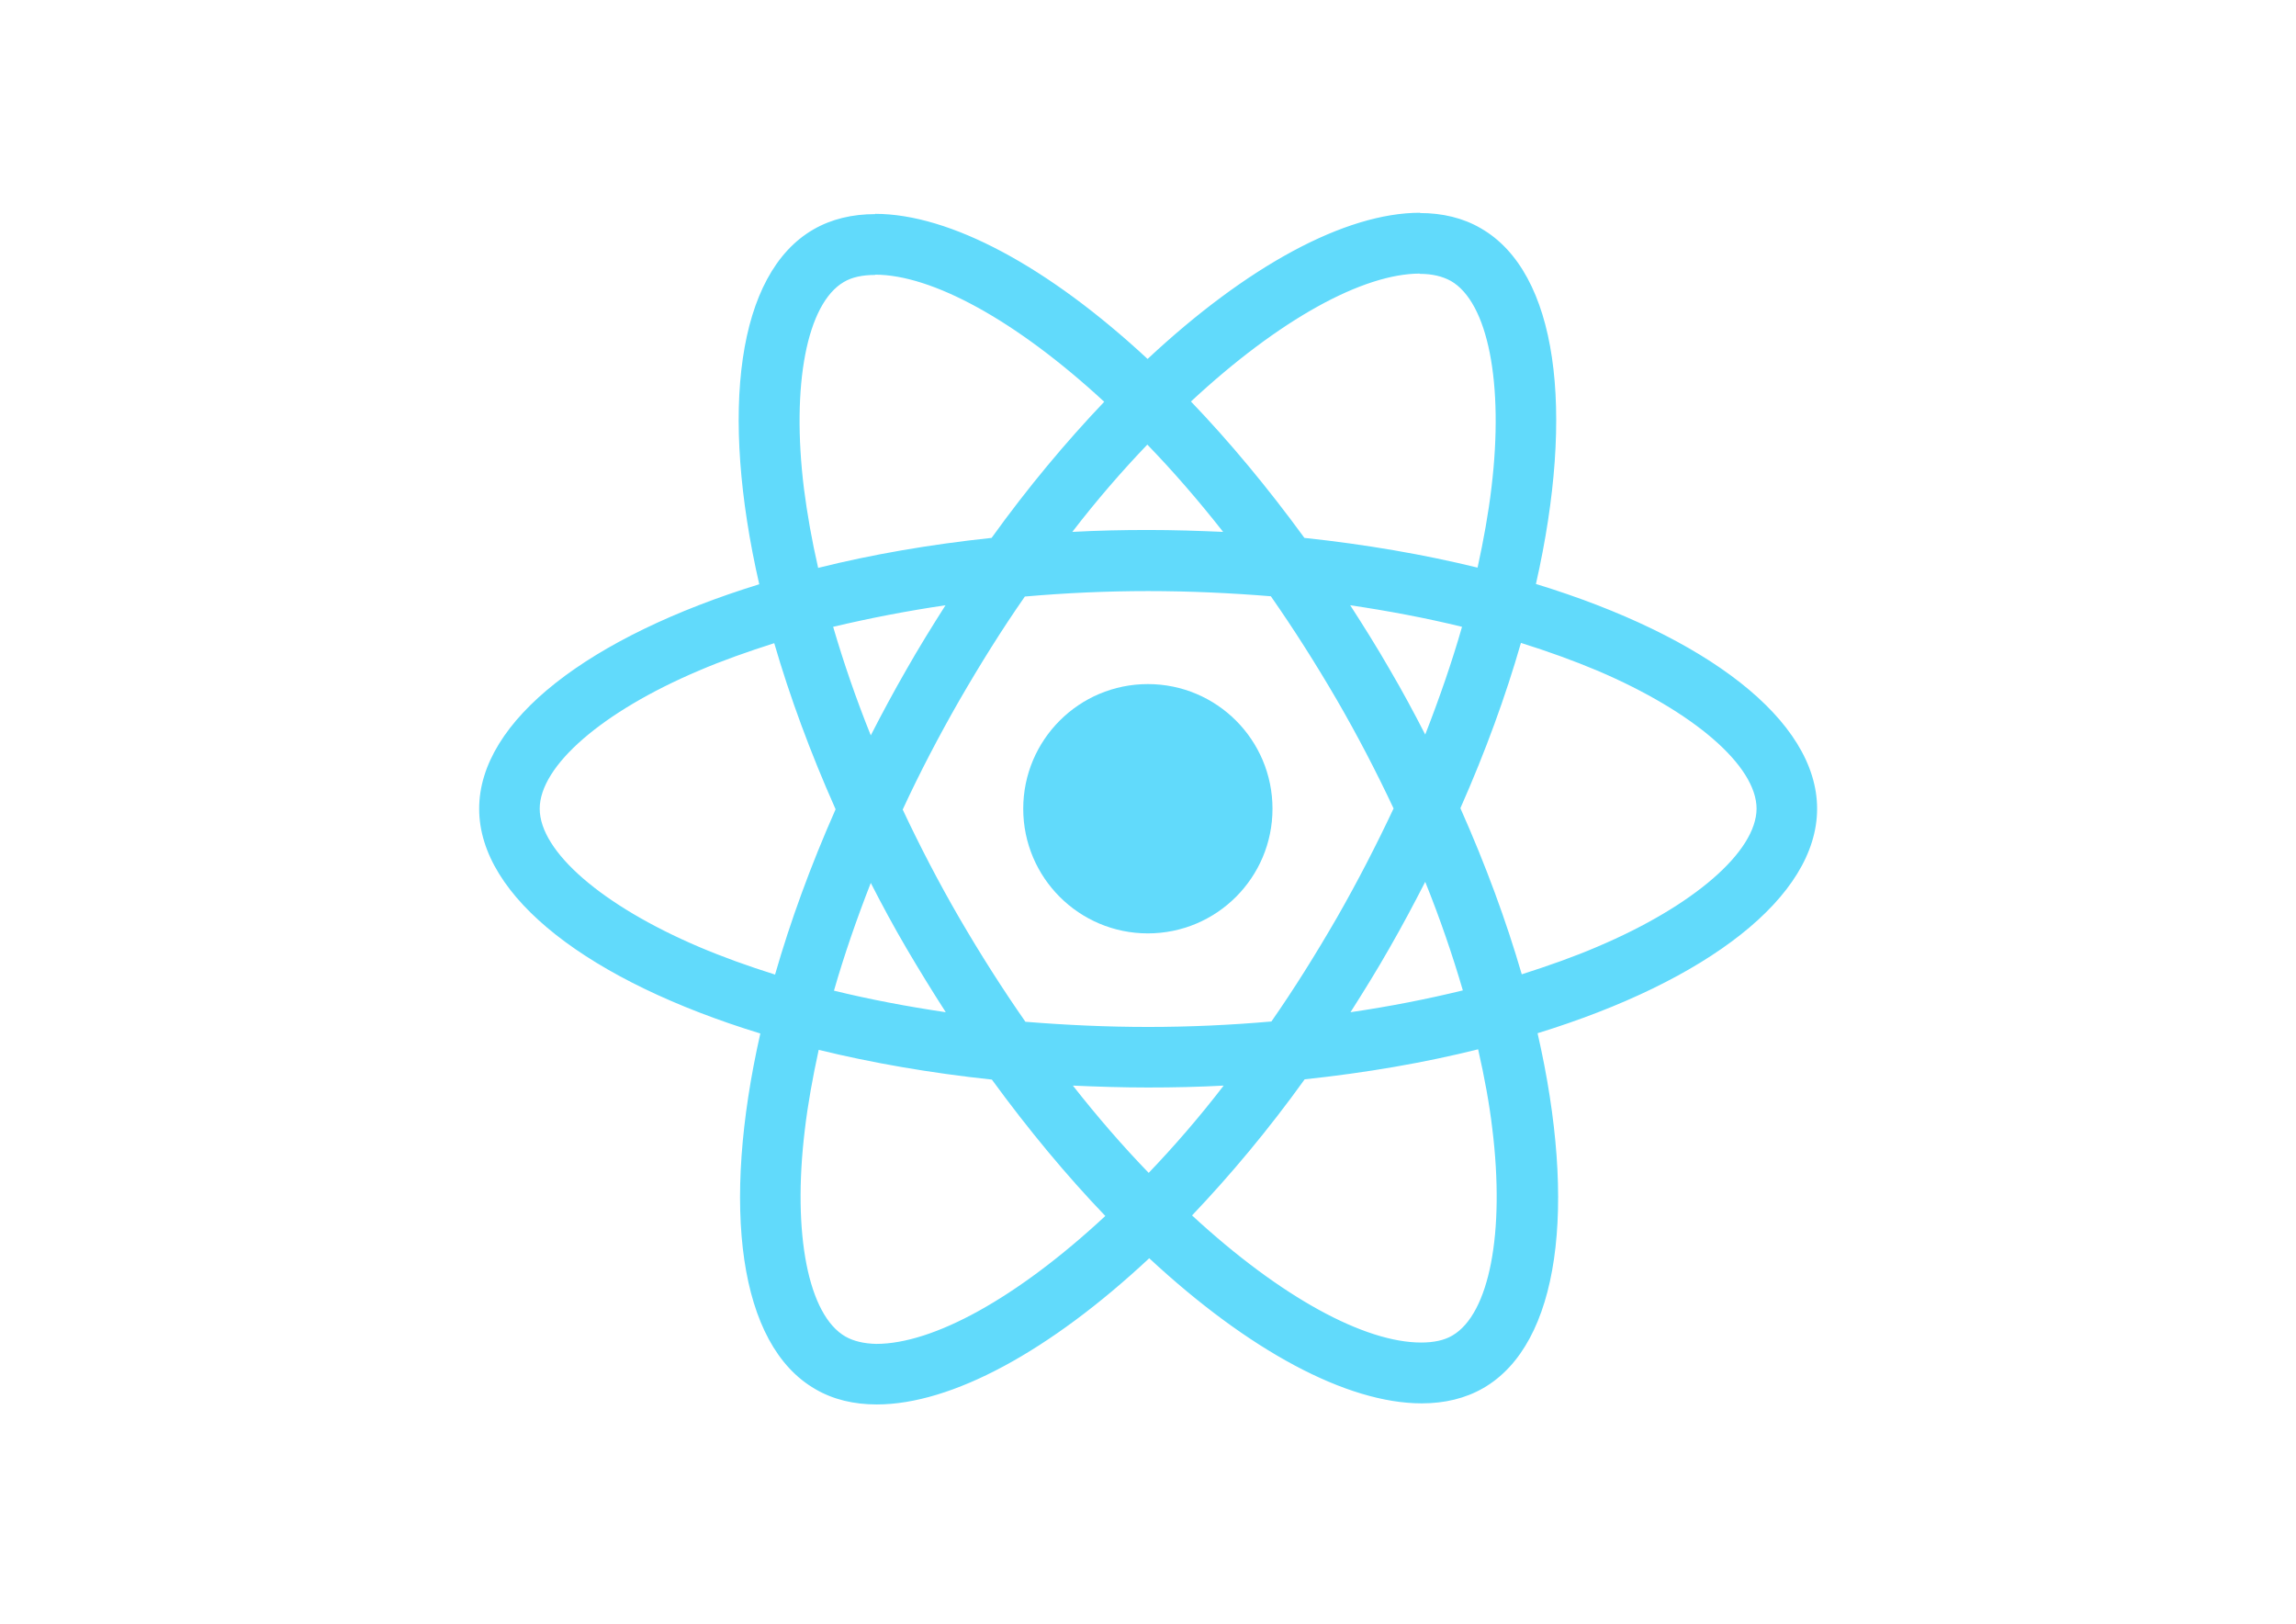
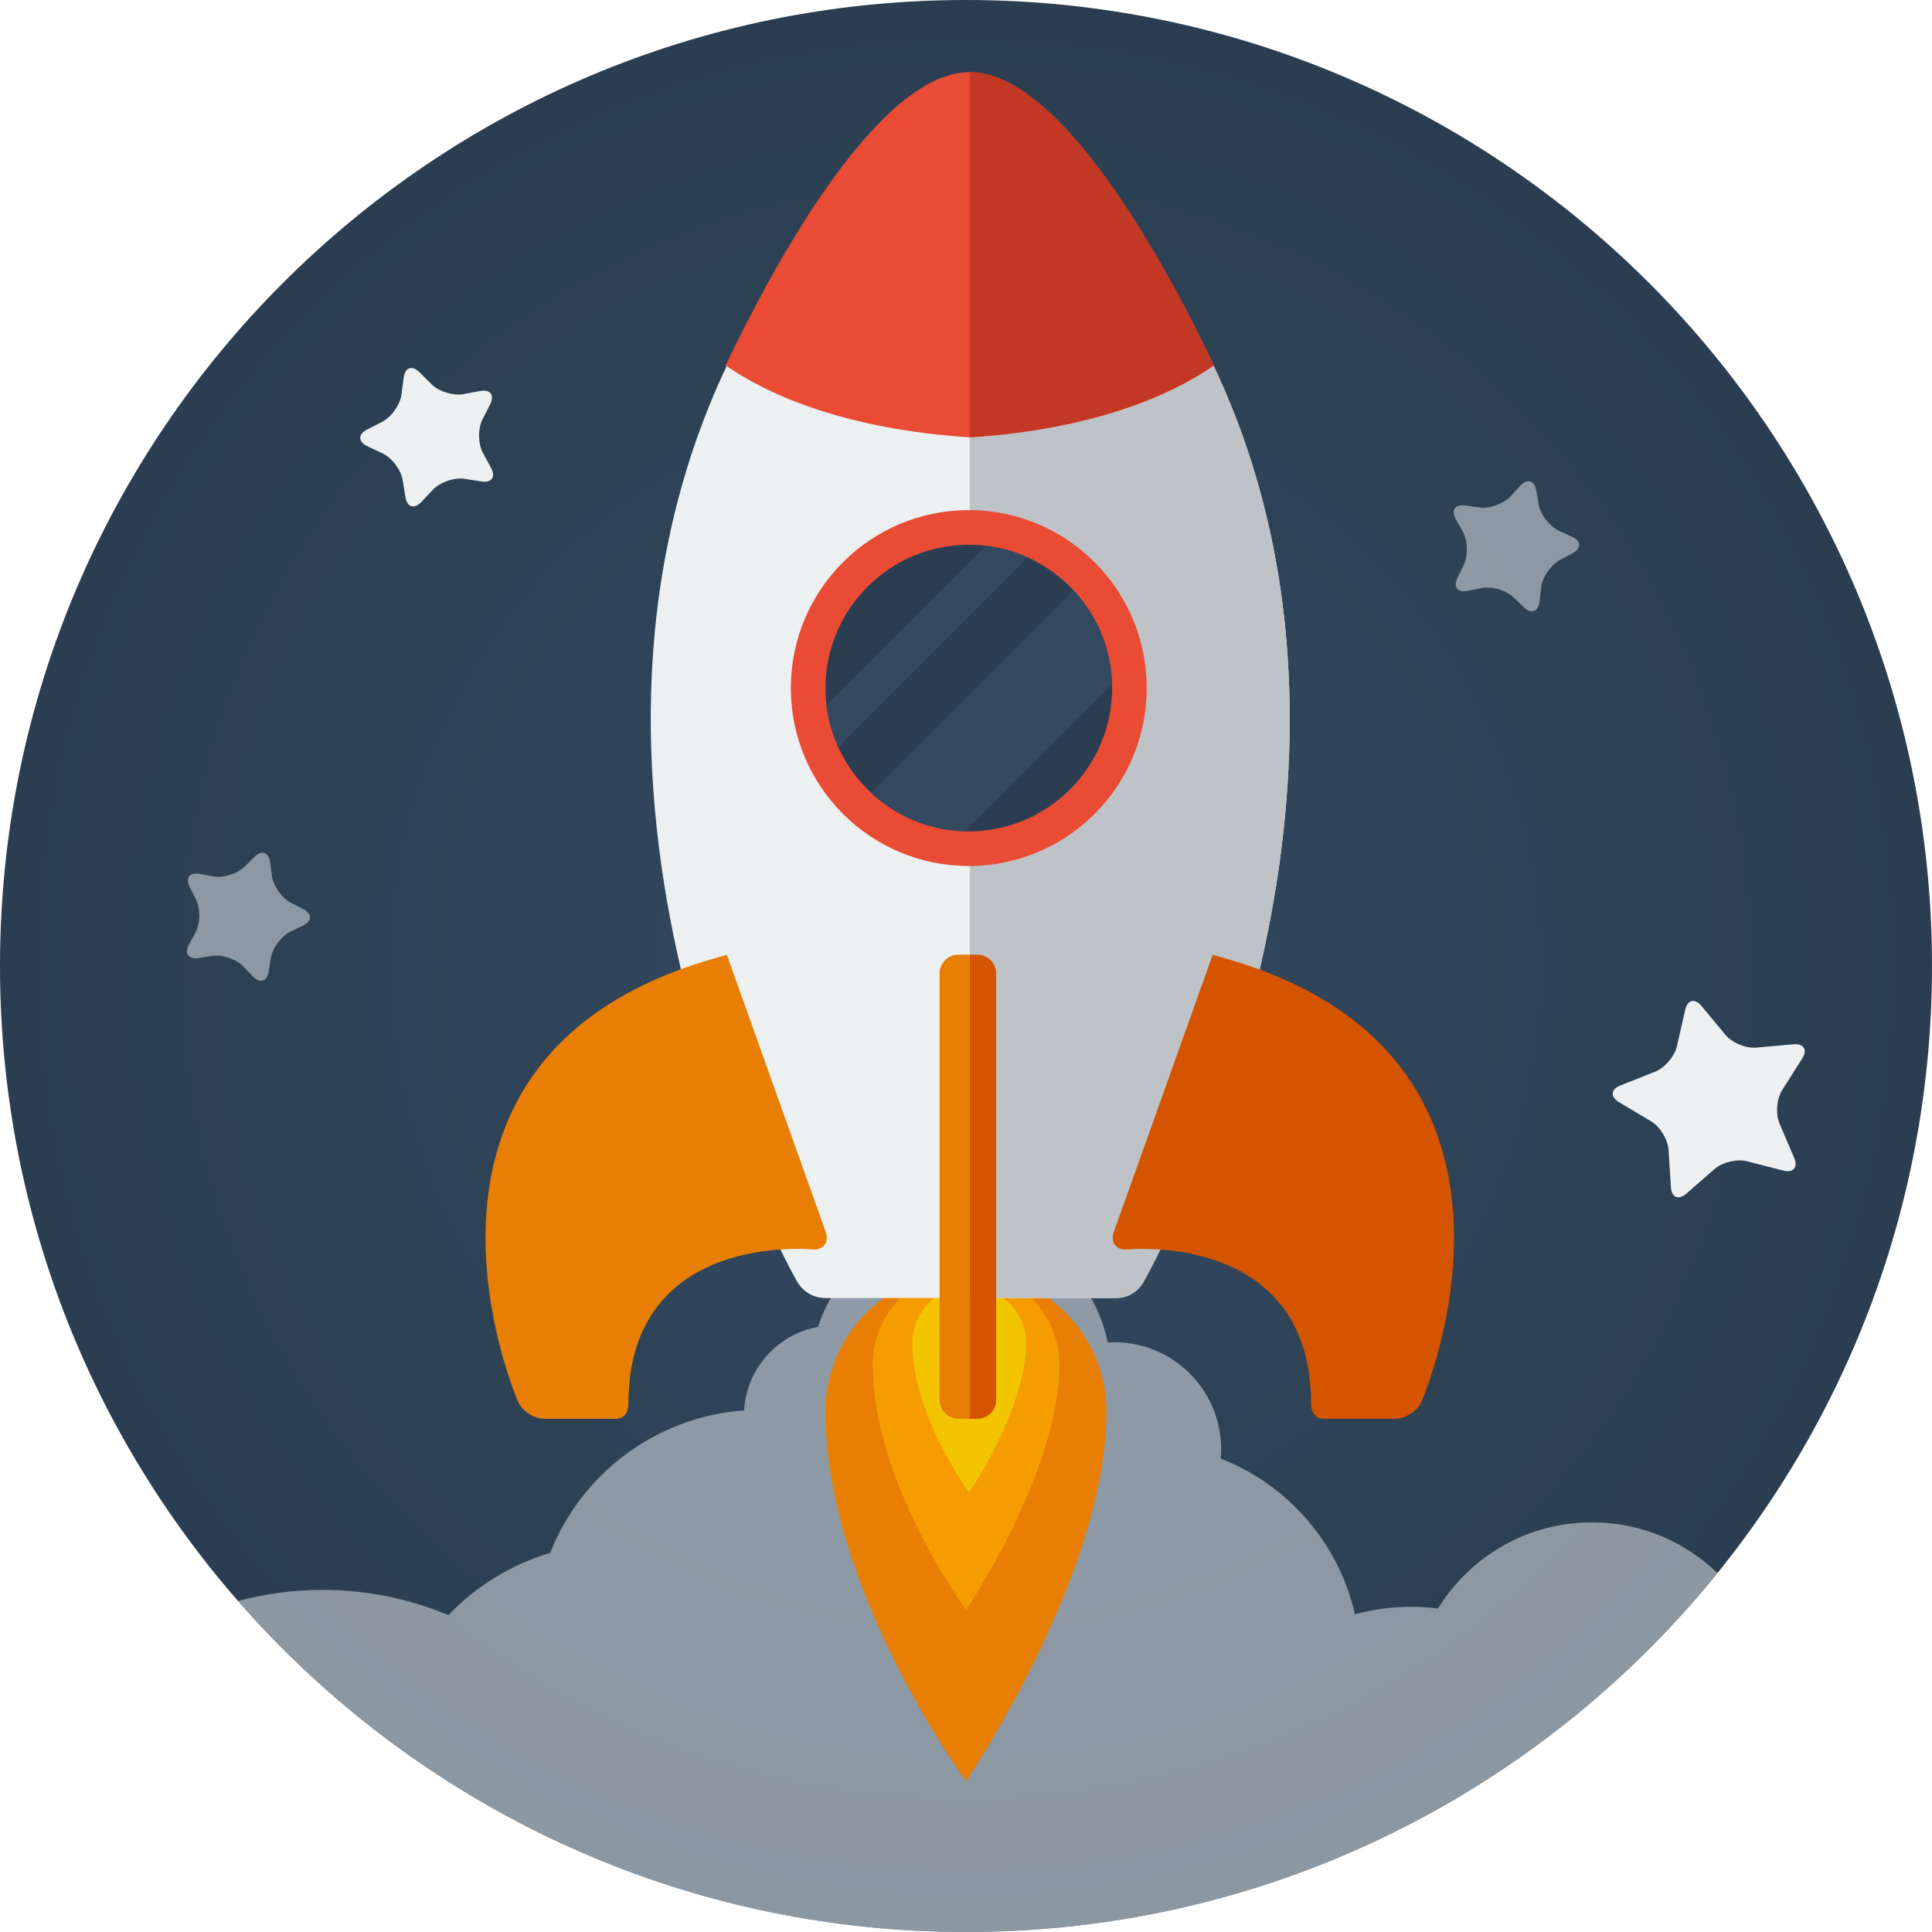
- <svg xmlns="http://www.w3.org/2000/svg" viewBox="0 0 841.9 595.3">
-   <g fill="#61DAFB">
-     <path d="M666.3 296.5c0-32.5-40.7-63.3-103.1-82.4 14.4-63.6 8-114.2-20.2-130.4-6.5-3.8-14.1-5.6-22.4-5.6v22.3c4.6 0 8.3.9 11.4 2.6 13.6 7.8 19.5 37.5 14.9 75.7-1.1 9.4-2.9 19.3-5.1 29.4-19.6-4.8-41-8.5-63.5-10.9-13.5-18.5-27.5-35.3-41.6-50 32.6-30.3 63.2-46.9 84-46.9V78c-27.5 0-63.5 19.6-99.9 53.6-36.4-33.8-72.4-53.2-99.9-53.2v22.3c20.7 0 51.4 16.5 84 46.6-14 14.7-28 31.4-41.3 49.9-22.6 2.4-44 6.1-63.6 11-2.3-10-4-19.7-5.2-29-4.7-38.2 1.1-67.9 14.6-75.8 3-1.8 6.9-2.6 11.5-2.6V78.5c-8.4 0-16 1.8-22.6 5.6-28.1 16.2-34.4 66.7-19.9 130.1-62.2 19.2-102.7 49.9-102.7 82.3 0 32.5 40.7 63.3 103.1 82.4-14.4 63.6-8 114.2 20.2 130.4 6.5 3.8 14.1 5.6 22.5 5.6 27.5 0 63.5-19.6 99.9-53.6 36.4 33.8 72.4 53.2 99.9 53.2 8.4 0 16-1.8 22.6-5.6 28.1-16.2 34.4-66.7 19.9-130.1 62-19.1 102.5-49.9 102.5-82.3zm-130.2-66.7c-3.7 12.9-8.3 26.2-13.5 39.5-4.1-8-8.4-16-13.1-24-4.6-8-9.5-15.8-14.4-23.4 14.2 2.1 27.9 4.7 41 7.9zm-45.8 106.5c-7.8 13.5-15.8 26.3-24.1 38.2-14.9 1.3-30 2-45.2 2-15.1 0-30.2-.7-45-1.9-8.3-11.9-16.4-24.6-24.2-38-7.6-13.1-14.5-26.4-20.8-39.8 6.2-13.4 13.2-26.8 20.7-39.9 7.8-13.5 15.8-26.3 24.1-38.2 14.9-1.3 30-2 45.2-2 15.1 0 30.2.7 45 1.9 8.3 11.9 16.4 24.6 24.2 38 7.6 13.1 14.5 26.4 20.8 39.8-6.3 13.4-13.2 26.8-20.7 39.9zm32.3-13c5.4 13.4 10 26.8 13.8 39.8-13.1 3.2-26.9 5.9-41.2 8 4.9-7.7 9.8-15.6 14.4-23.7 4.6-8 8.9-16.1 13-24.1zM421.2 430c-9.3-9.6-18.6-20.3-27.8-32 9 .4 18.2.7 27.5.7 9.4 0 18.7-.2 27.8-.7-9 11.7-18.3 22.4-27.5 32zm-74.4-58.9c-14.2-2.1-27.9-4.7-41-7.9 3.7-12.9 8.3-26.2 13.5-39.5 4.1 8 8.4 16 13.1 24 4.7 8 9.5 15.8 14.4 23.4zM420.7 163c9.3 9.6 18.6 20.3 27.8 32-9-.4-18.2-.7-27.5-.7-9.4 0-18.7.2-27.8.7 9-11.7 18.3-22.4 27.5-32zm-74 58.9c-4.9 7.7-9.8 15.6-14.4 23.7-4.6 8-8.9 16-13 24-5.4-13.4-10-26.8-13.8-39.8 13.1-3.1 26.9-5.8 41.2-7.9zm-90.5 125.2c-35.4-15.1-58.3-34.9-58.3-50.6 0-15.7 22.9-35.6 58.3-50.6 8.6-3.7 18-7 27.7-10.1 5.7 19.6 13.2 40 22.5 60.9-9.2 20.8-16.6 41.1-22.2 60.6-9.9-3.1-19.3-6.5-28-10.2zM310 490c-13.6-7.8-19.5-37.5-14.9-75.7 1.1-9.4 2.9-19.3 5.1-29.4 19.6 4.8 41 8.5 63.5 10.9 13.5 18.5 27.5 35.3 41.6 50-32.6 30.3-63.2 46.9-84 46.9-4.5-.1-8.3-1-11.3-2.7zm237.2-76.2c4.7 38.2-1.1 67.9-14.6 75.8-3 1.8-6.9 2.6-11.5 2.6-20.7 0-51.4-16.5-84-46.6 14-14.7 28-31.4 41.3-49.9 22.6-2.4 44-6.1 63.6-11 2.3 10.1 4.1 19.8 5.2 29.1zm38.5-66.7c-8.6 3.7-18 7-27.7 10.1-5.7-19.6-13.2-40-22.5-60.9 9.2-20.8 16.6-41.1 22.2-60.6 9.9 3.1 19.3 6.5 28.1 10.2 35.4 15.1 58.3 34.9 58.3 50.6-.1 15.7-23 35.6-58.4 50.6zM320.8 78.4z" />
-     <circle cx="420.9" cy="296.5" r="45.7" />
-     <path d="M520.5 78.1z" />
+ <svg xmlns="http://www.w3.org/2000/svg" version="1.1" id="Layer_1" x="0px" y="0px" viewBox="0 0 512 512" style="enable-background:new 0 0 512 512;" xml:space="preserve">
+   <g id="Others">
+ </g>
+   <g id="Design">
+ </g>
+   <g id="SEO_x2F__Web">
+ </g>
+   <g id="Finance__x2F__Money">
+ </g>
+   <g id="E-Commerce__x2F__Shopping">
+ </g>
+   <g id="Strategy">
+     <g id="mission_1">
+       <radialGradient id="SVGID_1_" cx="256" cy="258" r="256" gradientTransform="matrix(1 0 0 -1 0 514)" gradientUnits="userSpaceOnUse">
+         <stop offset="0.005" style="stop-color:#33495F" />
+         <stop offset="1" style="stop-color:#2B3E51" />
+       </radialGradient>
+       <path style="fill:url(#SVGID_1_);" d="M512,256c0,141.385-114.615,256-256,256c-70.295,0-133.973-28.333-180.237-74.203    C28.977,391.41,0,327.09,0,256C0,114.615,114.615,0,256,0S512,114.615,512,256z" />
+       <path style="opacity:0.5;fill:#ECF0F1;enable-background:new    ;" d="M381.078,426.269c-2.325-0.286-4.688-0.451-7.09-0.451    c-5.161,0-10.157,0.69-14.915,1.967c-4.302-18.914-17.811-34.315-35.573-41.251c0.071-0.82,0.115-1.648,0.115-2.488    c0-15.652-12.69-28.344-28.345-28.344c-0.575,0-1.144,0.022-1.708,0.056C289.874,337.637,273.85,324,254.64,324    c-17.72,0-32.726,11.607-37.84,27.632c-10.73,1.948-18.95,11.02-19.612,22.145c-23.444,1.68-43.144,16.837-51.402,37.775    c-10.41,3.072-19.661,8.831-26.963,16.475c-10.261-4.302-21.527-6.685-33.352-6.685c-7.745,0-15.248,1.029-22.387,2.945    c4.064,4.654,8.294,9.161,12.68,13.51C122.027,483.667,185.705,512,256,512c80.438,0,152.197-37.11,199.129-95.131    c-8.613-8.308-20.316-13.43-33.229-13.43C404.636,403.439,389.511,412.573,381.078,426.269z" />
+       <path style="fill:#E87E04;" d="M293.221,374.112C293.221,417.333,256,472,256,472s-37.221-50.667-37.221-97.888    c0-20.557,16.664-37.221,37.221-37.221S293.221,353.556,293.221,374.112z" />
+       <path style="fill:#F59D00;" d="M280.721,361.611c0,28.705-24.721,65.014-24.721,65.014s-24.72-33.65-24.72-65.014    c0-13.653,11.067-24.72,24.72-24.72C269.653,336.892,280.721,347.958,280.721,361.611z" />
+       <path style="fill:#F2C500;" d="M271.887,355.945c0,17.48-15.054,39.591-15.054,39.591s-15.054-20.492-15.054-39.591    c0-8.314,6.74-15.054,15.054-15.054C265.147,340.892,271.887,347.631,271.887,355.945z" />
+       <g>
+         <path style="fill:#ECF0F1;" d="M321.688,96.85C320.244,93.807,257,115.9,257,115.9s-63.244-22.094-64.687-19.051     c0.083,0.058,0.171,0.116,0.255,0.174c-54.327,114.711,18.622,242.512,18.622,242.512s2.185,4.465,7.589,4.465     c5.875,0,38.221,0,38.221,0s32.8,0,38.676,0c5.404,0,7.476-4.465,7.476-4.465s72.887-127.888,18.455-242.63     C321.632,96.887,321.661,96.868,321.688,96.85z" />
+         <path style="fill:#BDC3C7;" d="M321.605,96.904c54.434,114.742-18.454,242.631-18.454,242.631S301.08,344,295.676,344     C289.8,344,257,344,257,344V115.9C290,113.764,310.462,104.67,321.605,96.904z" />
+         <path style="fill:#E94B35;" d="M257,19.118c-24,0-51.583,50.105-64.687,77.731C203.457,104.615,224,113.764,257,115.9     c33-2.137,53.543-11.285,64.688-19.051C308.583,69.224,281,19.118,257,19.118z" />
+         <path style="fill:#C23824;" d="M257,19.118V115.9c33-2.137,53.543-11.285,64.688-19.051C308.583,69.224,281,19.118,257,19.118z" />
+         <path style="fill:#E87E04;" d="M192.639,253.07l26.213,73.479c0.924,2.59-0.569,4.658-3.318,4.597     c0,0-48.944-5.138-48.986,40.823c0,0,0.202,4.03-3.423,4.03s-18.856,0-18.856,0c-2.75,0-5.901-2.062-7.002-4.582     C137.267,371.418,96.467,278.057,192.639,253.07z" />
+         <path style="fill:#D55400;" d="M321.361,253.07l-26.213,73.479c-0.924,2.59,0.569,4.658,3.318,4.597     c0,0,48.944-5.138,48.986,40.823c0,0-0.202,4.03,3.423,4.03s18.856,0,18.856,0c2.75,0,5.901-2.062,7.002-4.582     C376.733,371.418,417.533,278.057,321.361,253.07z" />
+         <circle style="fill:#E94B35;" cx="256.74" cy="182.344" r="47.157" />
+         <path style="fill:#2B3E51;" d="M256.741,220.327c-20.944,0-37.983-17.04-37.983-37.983c0-20.944,17.039-37.983,37.983-37.983     s37.982,17.039,37.982,37.983C294.724,203.287,277.685,220.327,256.741,220.327z" />
+         <path style="fill:#33495F;" d="M255.687,220.301l39.01-39.01c-0.263-9.582-4.085-18.285-10.197-24.835l-53.646,53.646     C237.403,216.215,246.106,220.038,255.687,220.301z" />
+         <path style="fill:#33495F;" d="M222.164,198.033l50.268-50.267c-3.47-1.581-7.217-2.653-11.147-3.125l-42.245,42.245     C219.51,190.817,220.583,194.562,222.164,198.033z" />
+         <path style="fill:#E87E04;" d="M254,253c-2.761,0-5,2.238-5,5v113c0,2.762,2.239,5,5,5h3V253H254z" />
+         <path style="fill:#D55400;" d="M259,253h-2v123h2c2.761,0,5-2.238,5-5V258C264,255.238,261.761,253,259,253z" />
+       </g>
+       <g style="opacity:0.5;">
+         <path style="fill:#ECF0F1;" d="M67.396,227.119c1.946-1.943,3.832-1.303,4.191,1.424l0.463,3.513     c0.359,2.727,2.658,5.979,5.107,7.229l3.157,1.61c2.449,1.25,2.423,3.241-0.059,4.426l-3.199,1.525     c-2.482,1.185-4.866,4.376-5.297,7.091l-0.556,3.5c-0.432,2.715-2.333,3.306-4.227,1.311l-2.439-2.57     c-1.894-1.994-5.665-3.275-8.381-2.846l-3.5,0.553c-2.716,0.429-3.866-1.198-2.554-3.615l1.691-3.114     c1.312-2.417,1.365-6.399,0.118-8.851l-1.607-3.159c-1.247-2.45-0.055-4.046,2.649-3.545l3.484,0.646     c2.704,0.501,6.508-0.679,8.454-2.622L67.396,227.119z" />
+       </g>
+       <g>
+         <path style="fill:#ECF0F1;" d="M106.979,100.077c0.356-2.728,2.241-3.37,4.189-1.429l3.188,3.178     c1.948,1.941,5.753,3.118,8.457,2.614l4.425-0.825c2.704-0.504,3.897,1.09,2.653,3.543l-2.037,4.014     c-1.245,2.453-1.187,6.436,0.127,8.851l2.152,3.954c1.314,2.416,0.167,4.043-2.549,3.617l-4.448-0.696     c-2.717-0.426-6.487,0.859-8.377,2.856l-3.096,3.268c-1.891,1.997-3.793,1.409-4.228-1.307l-0.712-4.444     c-0.435-2.716-2.822-5.904-5.305-7.085l-4.065-1.934c-2.483-1.182-2.512-3.173-0.064-4.426l4.008-2.051     c2.448-1.253,4.743-4.508,5.099-7.235L106.979,100.077z" />
+       </g>
+       <g>
+         <path style="fill:#ECF0F1;" d="M446.601,267.611c0.613-2.681,2.55-3.142,4.305-1.024l6.333,7.64     c1.755,2.117,5.432,3.648,8.171,3.403l9.883-0.887c2.739-0.245,3.776,1.454,2.305,3.778l-5.308,8.381     c-1.472,2.324-1.792,6.294-0.711,8.823l3.896,9.125c1.08,2.529-0.216,4.041-2.88,3.36l-9.613-2.458     c-2.665-0.681-6.539,0.241-8.611,2.05l-7.474,6.525c-2.072,1.809-3.91,1.043-4.085-1.701l-0.633-9.902     c-0.175-2.745-2.25-6.145-4.61-7.556l-8.516-5.092c-2.36-1.411-2.2-3.396,0.355-4.411l9.223-3.662     c2.556-1.015,5.148-4.038,5.761-6.719L446.601,267.611z" />
+       </g>
+       <g style="opacity:0.5;">
+         <path style="fill:#ECF0F1;" d="M402.874,128.743c1.86-2.024,3.771-1.466,4.247,1.243l0.646,3.685     c0.476,2.708,2.91,5.86,5.411,7.005l3.402,1.556c2.501,1.145,2.56,3.135,0.13,4.424l-3.304,1.754     c-2.429,1.289-4.674,4.579-4.989,7.311l-0.429,3.716c-0.315,2.731-2.19,3.402-4.167,1.49l-2.688-2.6     c-1.977-1.912-5.8-3.031-8.495-2.486l-3.666,0.74c-2.695,0.545-3.913-1.031-2.706-3.502l1.642-3.36     c1.208-2.471,1.09-6.452-0.261-8.848l-1.837-3.258c-1.351-2.396-0.228-4.04,2.495-3.655l3.704,0.523     c2.723,0.385,6.473-0.957,8.334-2.982L402.874,128.743z" />
+       </g>
+     </g>
  </g>
+   <g>
+ </g>
+   <g>
+ </g>
+   <g>
+ </g>
+   <g>
+ </g>
+   <g>
+ </g>
+   <g>
+ </g>
+   <g>
+ </g>
+   <g>
+ </g>
+   <g>
+ </g>
+   <g>
+ </g>
+   <g>
+ </g>
+   <g>
+ </g>
+   <g>
+ </g>
+   <g>
+ </g>
+   <g>
+ </g>
</svg>
